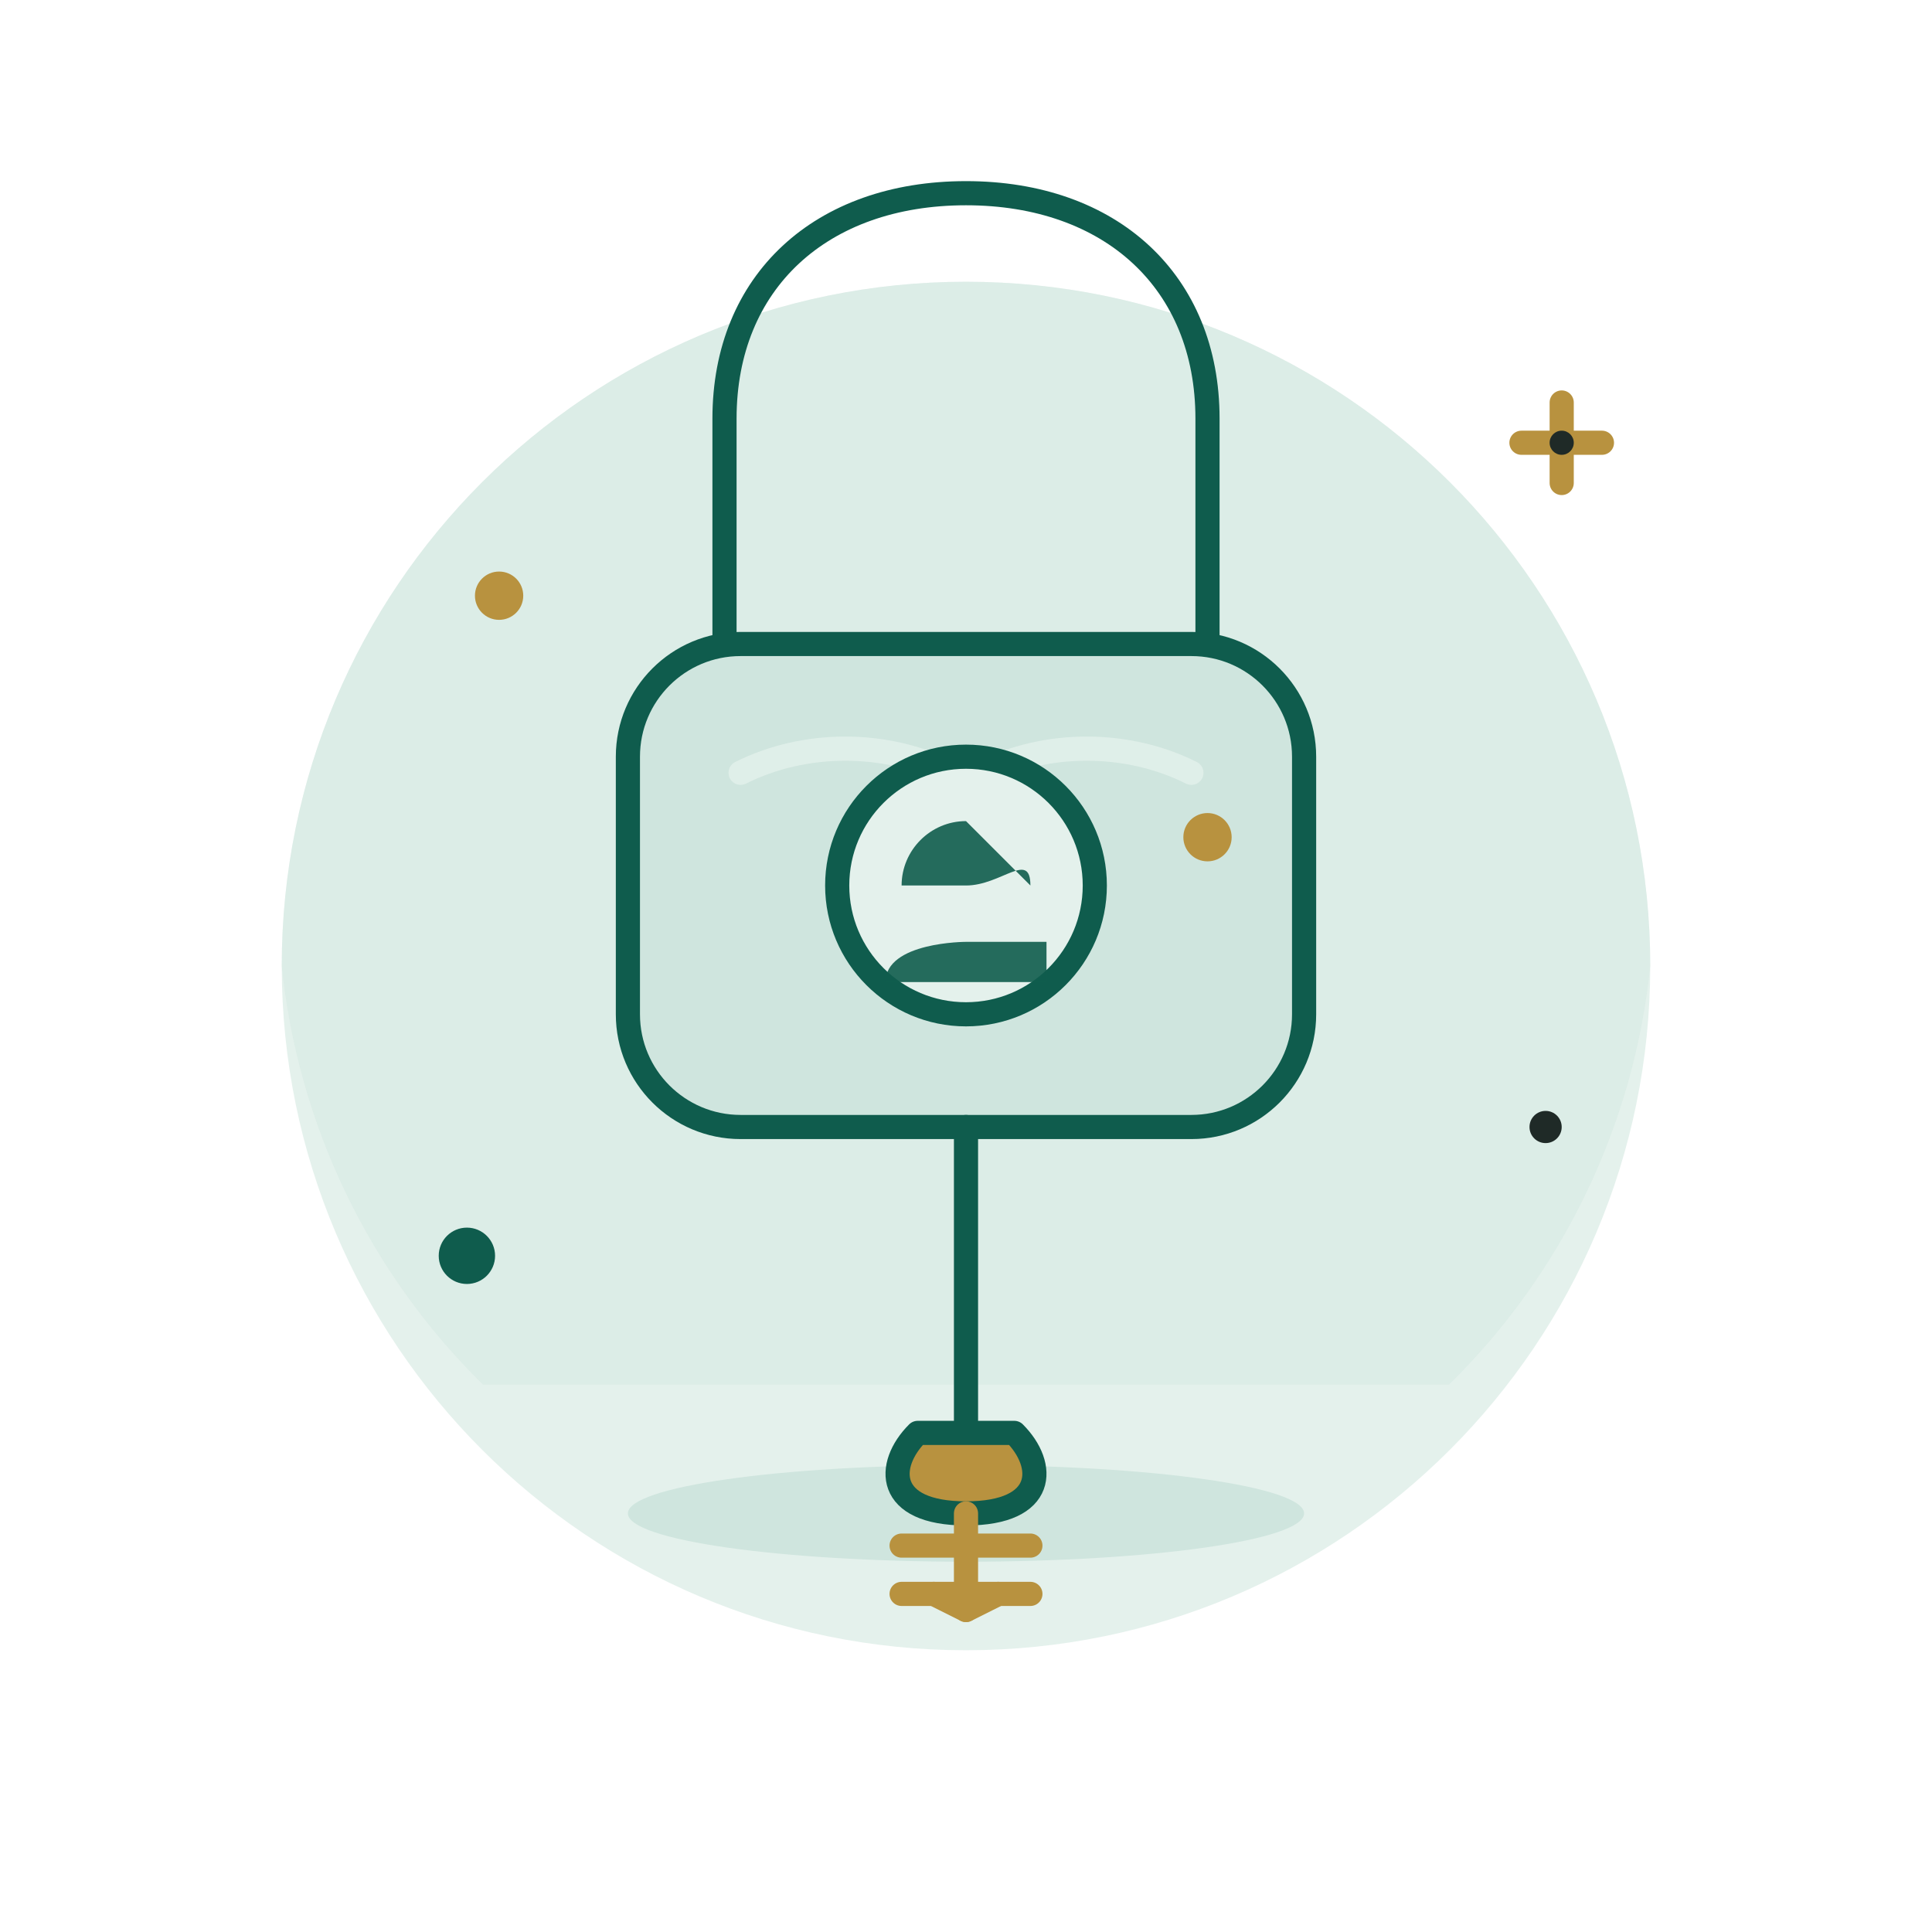
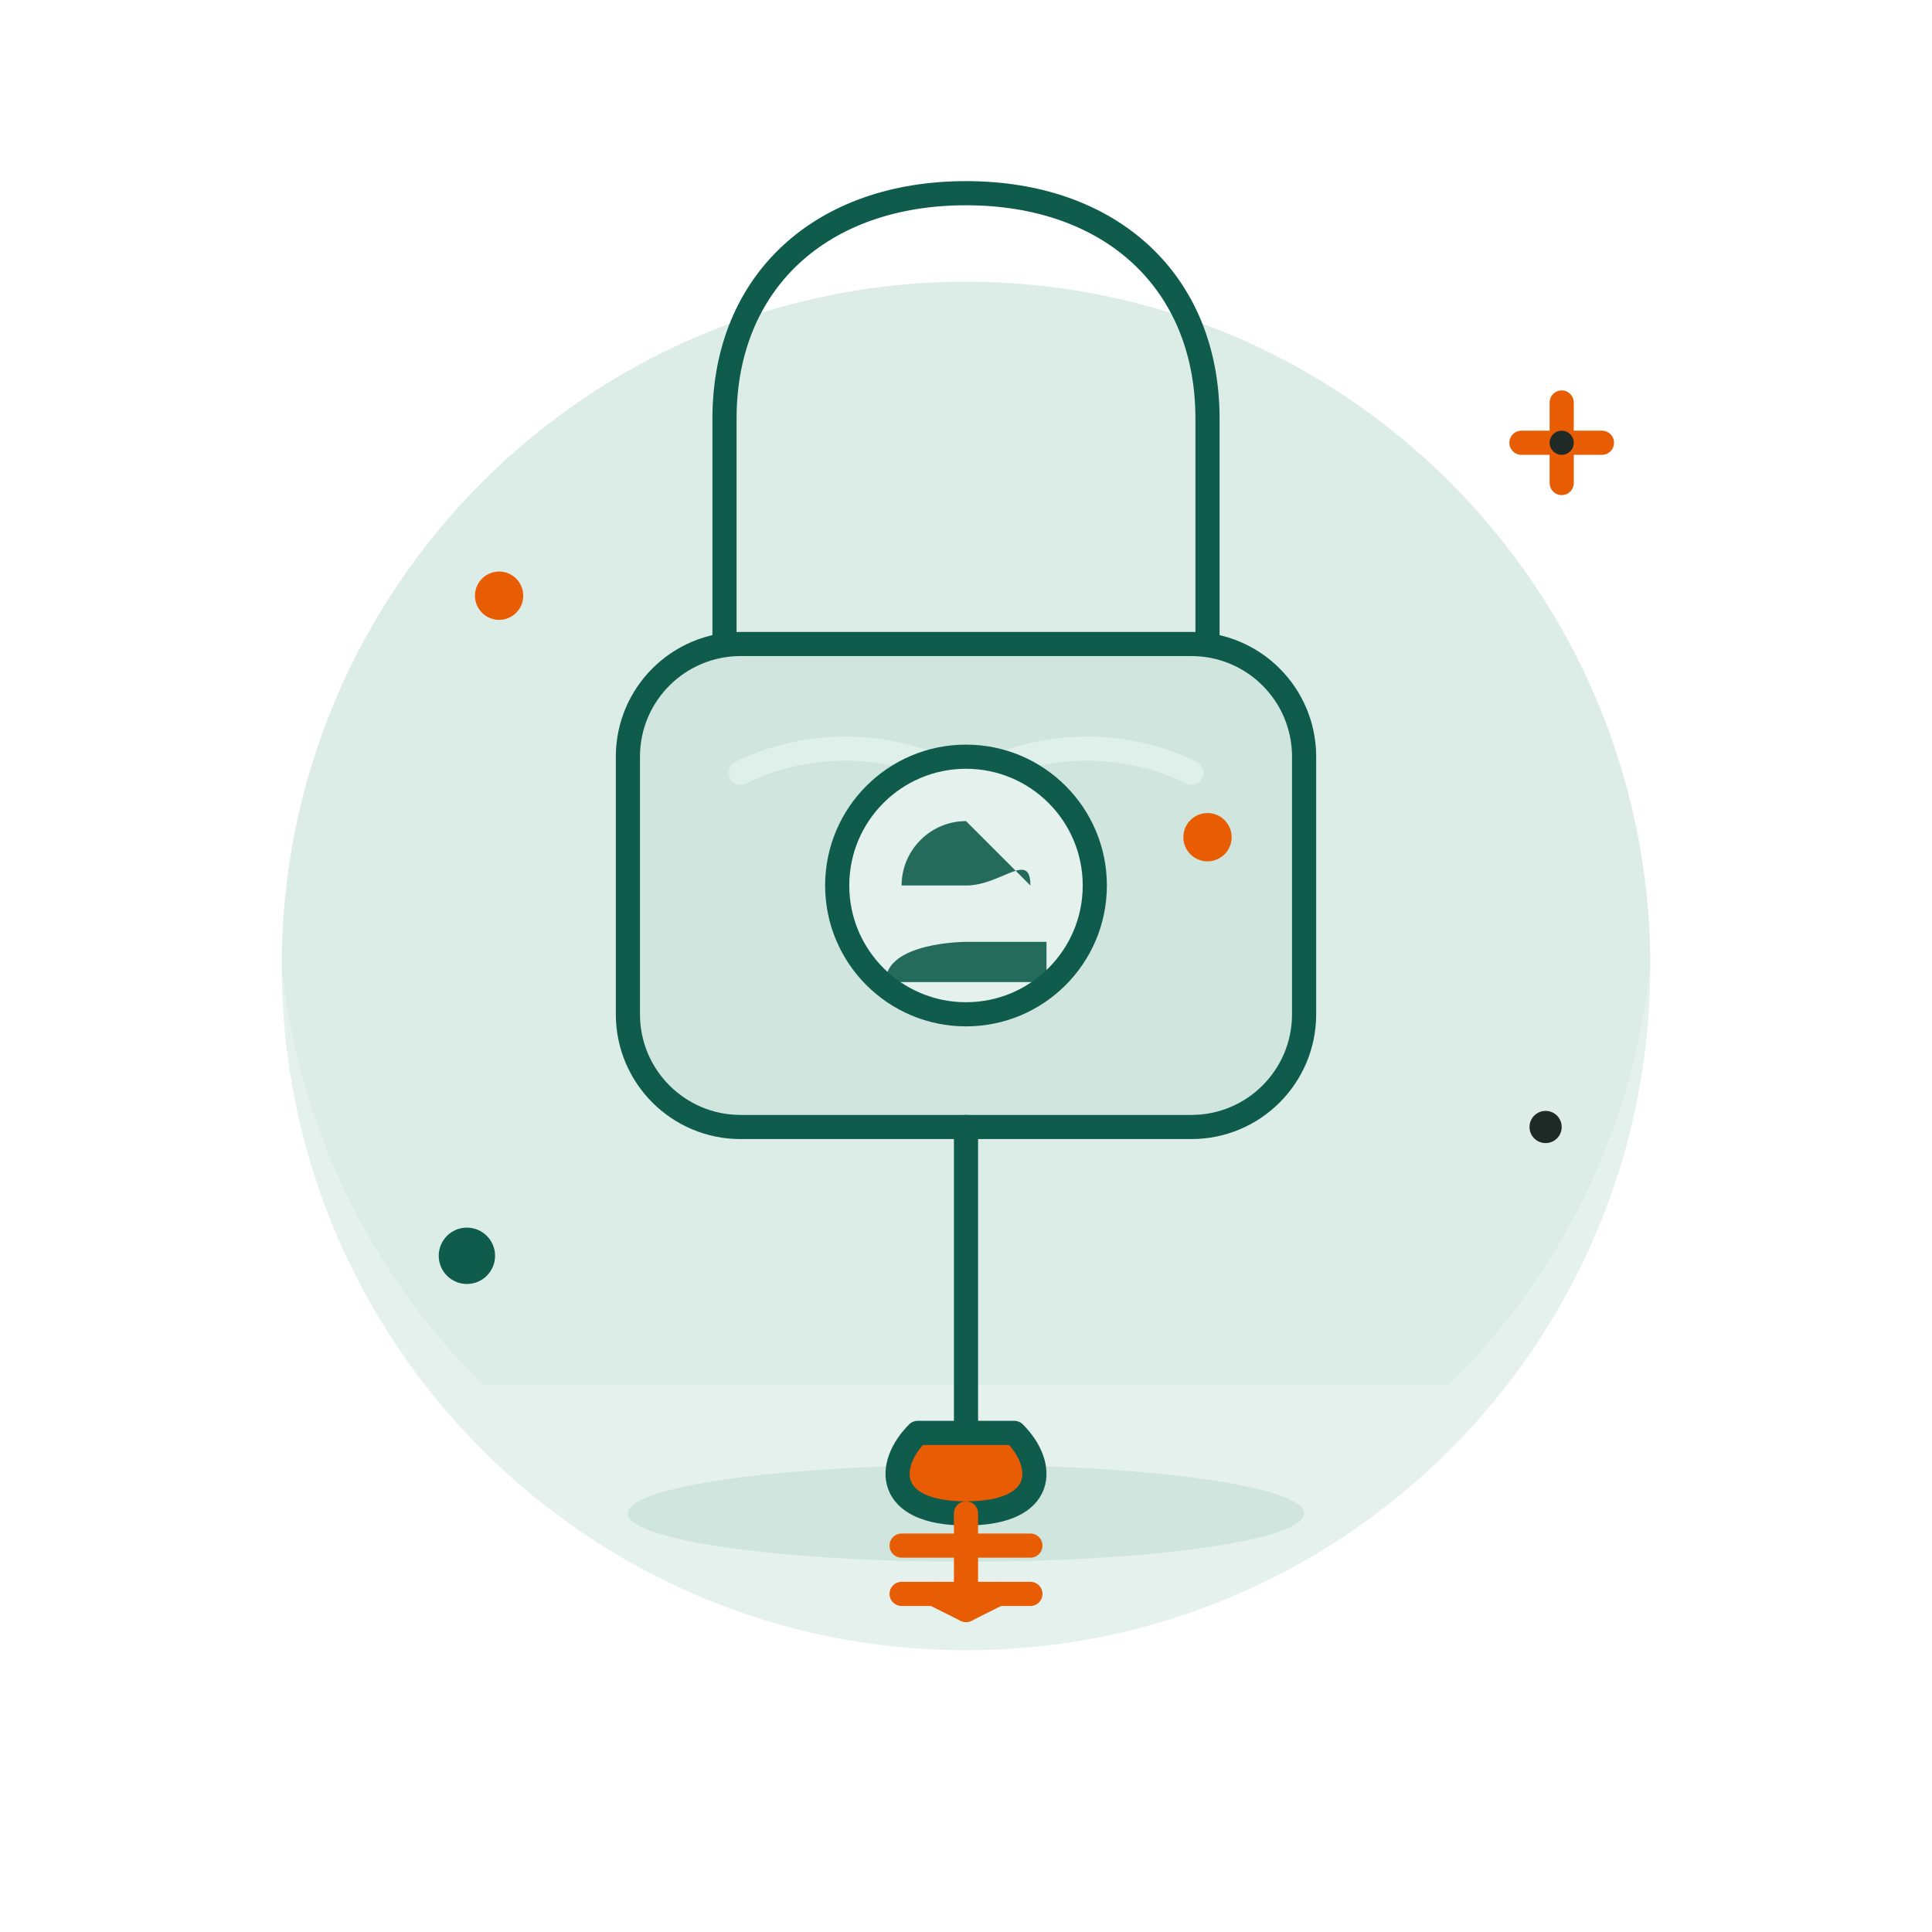
<svg xmlns="http://www.w3.org/2000/svg" viewBox="0 0 240 240" width="100%" height="100%">
  <circle cx="120" cy="120" r="85" fill="#E4F1EC" />
  <path d="M120,35 A85,85 0 0,1 205,120 A85,85 0 0,1 180,172 L60,172 A85,85 0 0,1 35,120 A85,85 0 0,1 120,35 Z" fill="#CFE5DE" opacity="0.4" />
  <ellipse cx="120" cy="188" rx="42" ry="6" fill="#CFE5DE" />
  <g transform="translate(120, 110)">
    <rect x="-42" y="-30" width="84" height="60" rx="14" fill="#CFE5DE" stroke="#0F5C4D" stroke-width="3" stroke-linecap="round" stroke-linejoin="round" />
    <path d="M-28,-14 C-20,-18 -10,-18 -2,-14 M2,-14 C10,-18 20,-18 28,-14" fill="none" stroke="#E4F1EC" stroke-width="3" stroke-linecap="round" opacity="0.8" />
    <path d="M-30,-30 V-58 C-30,-75 -18,-86 0,-86 C18,-86 30,-75 30,-58 V-30" fill="none" stroke="#0F5C4D" stroke-width="3" stroke-linecap="round" stroke-linejoin="round" />
    <g transform="translate(0, 0)">
      <circle cx="0" cy="0" r="16" fill="#E4F1EC" stroke="#0F5C4D" stroke-width="3" />
      <path d="M0,-8 C-4.4,-8 -8,-4.4 -8,0 L0,0 C4.4,0 8,-4.4 8,0 Z M-10,12 C-10,7 0,7 0,7 L10,7 C10,7 10,12 10,12 L-10,12 Z" fill="#0F5C4D" opacity="0.9" />
    </g>
    <path d="M0,30 V68" stroke="#0F5C4D" stroke-width="3" stroke-linecap="round" />
    <g transform="translate(0, 68)">
-       <path d="M-6,0 C-10,4 -10,10 0,10 C10,10 10,4 6,0 Z" fill="#B8923F" stroke="#0F5C4D" stroke-width="3" stroke-linecap="round" stroke-linejoin="round" />
-       <path d="M0,10 L0,22 M-8,14 H8 M-8,20 L8,20" fill="none" stroke="#B8923F" stroke-width="3" stroke-linecap="round" stroke-linejoin="round" />
-       <path d="M-4,20 L0,22 L4,20" fill="none" stroke="#B8923F" stroke-width="3" stroke-linecap="round" stroke-linejoin="round" />
+       <path d="M-6,0 C-10,4 -10,10 0,10 C10,10 10,4 6,0 Z" fill="#E85D04" stroke="#0F5C4D" stroke-width="3" stroke-linecap="round" stroke-linejoin="round" />
+       <path d="M0,10 L0,22 M-8,14 H8 M-8,20 L8,20" fill="none" stroke="#E85D04" stroke-width="3" stroke-linecap="round" stroke-linejoin="round" />
+       <path d="M-4,20 L0,22 L4,20" fill="none" stroke="#E85D04" stroke-width="3" stroke-linecap="round" stroke-linejoin="round" />
    </g>
-     <circle cx="30" cy="-6" r="3" fill="#B8923F" />
+     <circle cx="30" cy="-6" r="3" fill="#E85D04" />
  </g>
-   <path d="M194,50 L194,60 M189,55 L199,55" stroke="#B8923F" stroke-width="3" stroke-linecap="round" />
+   <path d="M194,50 L194,60 M189,55 L199,55" stroke="#E85D04" stroke-width="3" stroke-linecap="round" />
  <circle cx="194" cy="55" r="1.5" fill="#1F2A27" />
-   <circle cx="62" cy="74" r="3" fill="#B8923F" />
+   <circle cx="62" cy="74" r="3" fill="#E85D04" />
  <circle cx="58" cy="156" r="3.5" fill="#0F5C4D" />
  <circle cx="192" cy="140" r="2" fill="#1F2A27" />
</svg>
